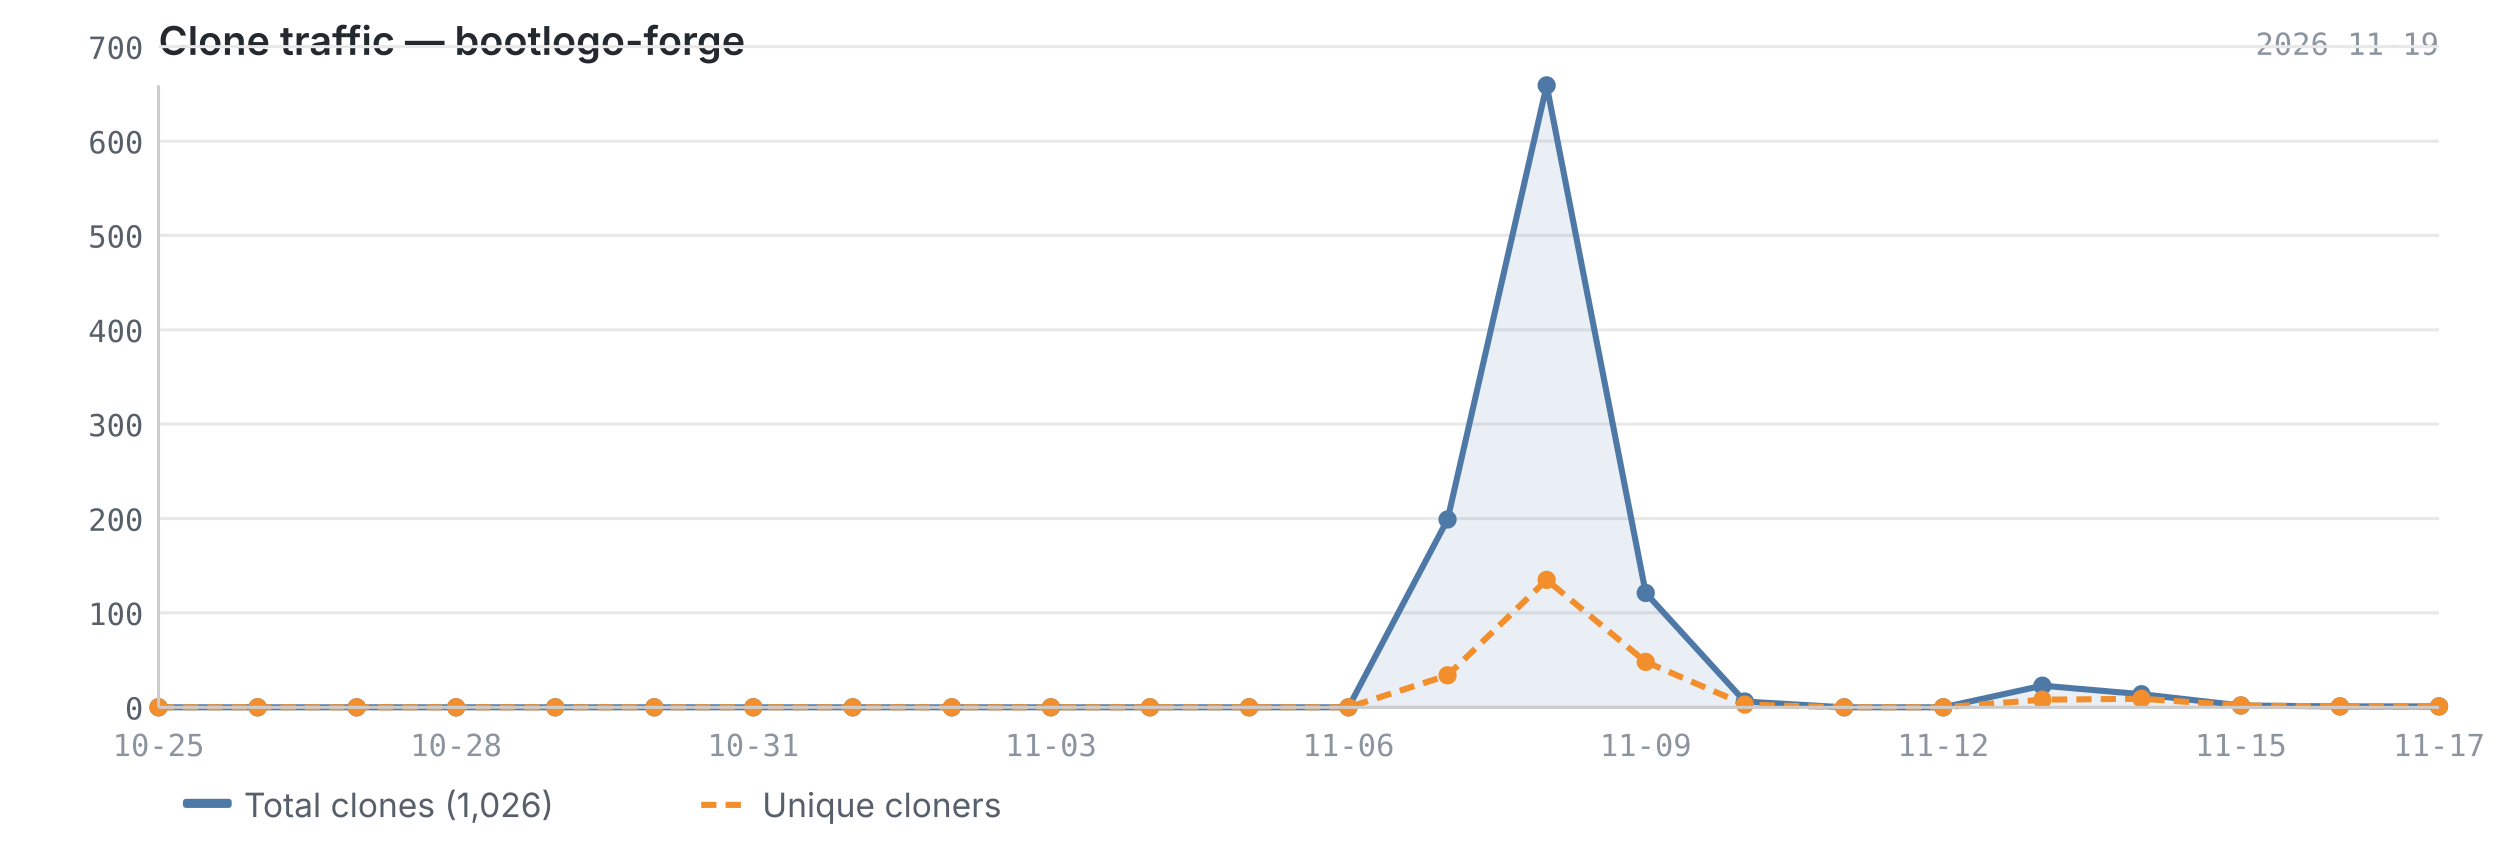
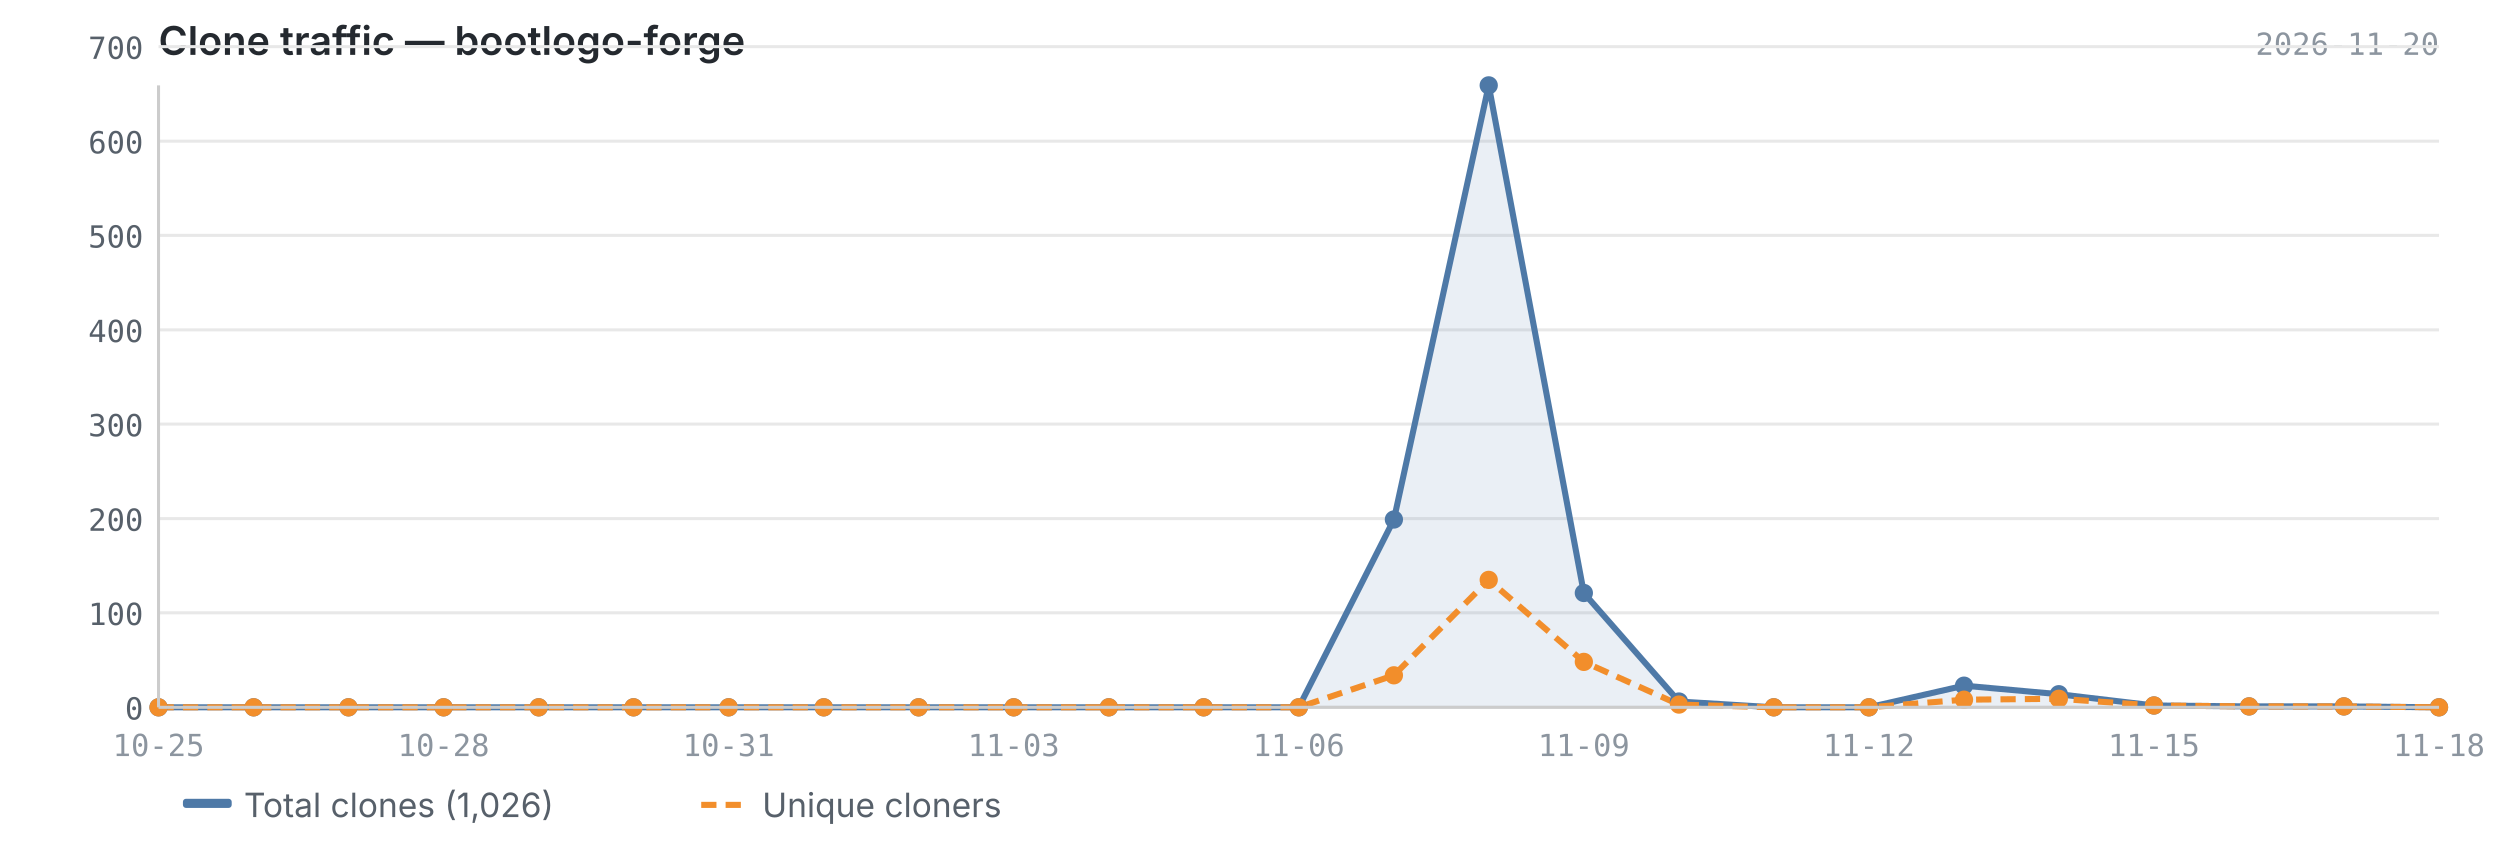
<svg xmlns="http://www.w3.org/2000/svg" viewBox="0 0 820 280" width="820" height="280">
  <text x="52" y="18" font-size="13" font-weight="600" fill="#24292f" font-family="-apple-system, BlinkMacSystemFont, 'Segoe UI', sans-serif">Clone traffic — bootlogo-forge</text>
-   <text x="800" y="18" font-size="10" fill="#8c959f" font-family="ui-monospace, SFMono-Regular, 'SF Mono', Menlo, monospace" text-anchor="end">2026-11-19</text>
+   <text x="800" y="18" font-size="10" fill="#8c959f" font-family="ui-monospace, SFMono-Regular, 'SF Mono', Menlo, monospace" text-anchor="end">2026-11-20</text>
  <line x1="52" y1="232.0" x2="800" y2="232.0" stroke="#e8e8e8" stroke-width="1" />
  <line x1="52" y1="201.0" x2="800" y2="201.0" stroke="#e8e8e8" stroke-width="1" />
  <line x1="52" y1="170.1" x2="800" y2="170.1" stroke="#e8e8e8" stroke-width="1" />
  <line x1="52" y1="139.1" x2="800" y2="139.1" stroke="#e8e8e8" stroke-width="1" />
  <line x1="52" y1="108.2" x2="800" y2="108.2" stroke="#e8e8e8" stroke-width="1" />
  <line x1="52" y1="77.2" x2="800" y2="77.2" stroke="#e8e8e8" stroke-width="1" />
  <line x1="52" y1="46.3" x2="800" y2="46.3" stroke="#e8e8e8" stroke-width="1" />
  <line x1="52" y1="15.3" x2="800" y2="15.3" stroke="#e8e8e8" stroke-width="1" />
-   <path d="M52.0,232.0 L52.0,232.0 L84.5,232.0 L117.0,232.0 L149.6,232.0 L182.1,232.0 L214.6,232.0 L247.1,232.0 L279.7,232.0 L312.2,232.0 L344.7,232.0 L377.2,232.0 L409.7,232.0 L442.3,232.0 L474.8,170.4 L507.3,28.0 L539.8,194.5 L572.3,230.1 L604.9,232.0 L637.4,232.0 L669.9,224.9 L702.4,227.7 L735.0,231.4 L767.5,231.7 L800.0,231.7 L800.0,232.0 L52.0,232.0Z" fill="#4e79a7" opacity="0.12" />
-   <polyline points="52.0,232.0 84.5,232.0 117.0,232.0 149.6,232.0 182.1,232.0 214.6,232.0 247.1,232.0 279.7,232.0 312.2,232.0 344.7,232.0 377.2,232.0 409.7,232.0 442.3,232.0 474.8,170.4 507.3,28.0 539.8,194.5 572.3,230.1 604.9,232.0 637.4,232.0 669.9,224.9 702.4,227.7 735.0,231.4 767.5,231.7 800.0,231.7" fill="none" stroke="#4e79a7" stroke-width="2" stroke-linejoin="round" />
-   <polyline points="52.0,232.0 84.5,232.0 117.0,232.0 149.6,232.0 182.1,232.0 214.6,232.0 247.1,232.0 279.7,232.0 312.2,232.0 344.7,232.0 377.2,232.0 409.7,232.0 442.3,232.0 474.8,221.5 507.3,190.2 539.8,217.1 572.3,231.1 604.9,232.0 637.4,232.0 669.9,229.5 702.4,229.2 735.0,231.4 767.5,231.7 800.0,231.7" fill="none" stroke="#f28e2b" stroke-width="2" stroke-linejoin="round" stroke-dasharray="5,3" />
+   <path d="M52.0,232.0 L52.0,232.0 L83.2,232.0 L114.3,232.0 L145.5,232.0 L176.7,232.0 L207.8,232.0 L239.0,232.0 L270.2,232.0 L301.3,232.0 L332.5,232.0 L363.7,232.0 L394.8,232.0 L426.0,232.0 L457.2,170.4 L488.3,28.0 L519.5,194.5 L550.7,230.1 L581.8,232.0 L613.0,232.0 L644.2,224.9 L675.3,227.7 L706.5,231.4 L737.7,231.7 L768.8,231.7 L800.0,232.0 L800.0,232.0 L52.0,232.0Z" fill="#4e79a7" opacity="0.12" />
+   <polyline points="52.0,232.0 83.2,232.0 114.3,232.0 145.5,232.0 176.7,232.0 207.8,232.0 239.0,232.0 270.2,232.0 301.3,232.0 332.5,232.0 363.7,232.0 394.8,232.0 426.0,232.0 457.2,170.4 488.3,28.0 519.5,194.5 550.7,230.1 581.8,232.0 613.0,232.0 644.2,224.9 675.3,227.7 706.5,231.4 737.7,231.7 768.8,231.7 800.0,232.0" fill="none" stroke="#4e79a7" stroke-width="2" stroke-linejoin="round" />
+   <polyline points="52.0,232.0 83.2,232.0 114.3,232.0 145.5,232.0 176.7,232.0 207.8,232.0 239.0,232.0 270.2,232.0 301.3,232.0 332.5,232.0 363.7,232.0 394.8,232.0 426.0,232.0 457.2,221.5 488.3,190.2 519.5,217.1 550.7,231.1 581.8,232.0 613.0,232.0 644.2,229.5 675.3,229.2 706.5,231.4 737.7,231.7 768.8,231.7 800.0,232.0" fill="none" stroke="#f28e2b" stroke-width="2" stroke-linejoin="round" stroke-dasharray="5,3" />
  <circle cx="52.0" cy="232.0" r="3" fill="#4e79a7" />
-   <circle cx="84.5" cy="232.0" r="3" fill="#4e79a7" />
-   <circle cx="117.0" cy="232.0" r="3" fill="#4e79a7" />
-   <circle cx="149.6" cy="232.0" r="3" fill="#4e79a7" />
-   <circle cx="182.1" cy="232.0" r="3" fill="#4e79a7" />
-   <circle cx="214.6" cy="232.0" r="3" fill="#4e79a7" />
-   <circle cx="247.1" cy="232.0" r="3" fill="#4e79a7" />
-   <circle cx="279.7" cy="232.0" r="3" fill="#4e79a7" />
-   <circle cx="312.2" cy="232.0" r="3" fill="#4e79a7" />
-   <circle cx="344.7" cy="232.0" r="3" fill="#4e79a7" />
-   <circle cx="377.2" cy="232.0" r="3" fill="#4e79a7" />
-   <circle cx="409.7" cy="232.0" r="3" fill="#4e79a7" />
-   <circle cx="442.3" cy="232.0" r="3" fill="#4e79a7" />
-   <circle cx="474.8" cy="170.4" r="3" fill="#4e79a7" />
-   <circle cx="507.3" cy="28.0" r="3" fill="#4e79a7" />
-   <circle cx="539.8" cy="194.5" r="3" fill="#4e79a7" />
-   <circle cx="572.3" cy="230.1" r="3" fill="#4e79a7" />
-   <circle cx="604.9" cy="232.0" r="3" fill="#4e79a7" />
-   <circle cx="637.4" cy="232.0" r="3" fill="#4e79a7" />
-   <circle cx="669.9" cy="224.9" r="3" fill="#4e79a7" />
-   <circle cx="702.4" cy="227.7" r="3" fill="#4e79a7" />
-   <circle cx="735.0" cy="231.4" r="3" fill="#4e79a7" />
-   <circle cx="767.5" cy="231.7" r="3" fill="#4e79a7" />
-   <circle cx="800.0" cy="231.7" r="3" fill="#4e79a7" />
+   <circle cx="83.2" cy="232.0" r="3" fill="#4e79a7" />
+   <circle cx="114.3" cy="232.0" r="3" fill="#4e79a7" />
+   <circle cx="145.5" cy="232.0" r="3" fill="#4e79a7" />
+   <circle cx="176.7" cy="232.0" r="3" fill="#4e79a7" />
+   <circle cx="207.8" cy="232.0" r="3" fill="#4e79a7" />
+   <circle cx="239.0" cy="232.0" r="3" fill="#4e79a7" />
+   <circle cx="270.2" cy="232.0" r="3" fill="#4e79a7" />
+   <circle cx="301.3" cy="232.0" r="3" fill="#4e79a7" />
+   <circle cx="332.5" cy="232.0" r="3" fill="#4e79a7" />
+   <circle cx="363.7" cy="232.0" r="3" fill="#4e79a7" />
+   <circle cx="394.8" cy="232.0" r="3" fill="#4e79a7" />
+   <circle cx="426.0" cy="232.0" r="3" fill="#4e79a7" />
+   <circle cx="457.2" cy="170.4" r="3" fill="#4e79a7" />
+   <circle cx="488.3" cy="28.0" r="3" fill="#4e79a7" />
+   <circle cx="519.5" cy="194.5" r="3" fill="#4e79a7" />
+   <circle cx="550.7" cy="230.1" r="3" fill="#4e79a7" />
+   <circle cx="581.8" cy="232.0" r="3" fill="#4e79a7" />
+   <circle cx="613.0" cy="232.0" r="3" fill="#4e79a7" />
+   <circle cx="644.2" cy="224.9" r="3" fill="#4e79a7" />
+   <circle cx="675.3" cy="227.7" r="3" fill="#4e79a7" />
+   <circle cx="706.5" cy="231.4" r="3" fill="#4e79a7" />
+   <circle cx="737.7" cy="231.7" r="3" fill="#4e79a7" />
+   <circle cx="768.8" cy="231.7" r="3" fill="#4e79a7" />
+   <circle cx="800.0" cy="232.0" r="3" fill="#4e79a7" />
  <circle cx="52.0" cy="232.0" r="3" fill="#f28e2b" />
-   <circle cx="84.5" cy="232.0" r="3" fill="#f28e2b" />
-   <circle cx="117.0" cy="232.0" r="3" fill="#f28e2b" />
-   <circle cx="149.6" cy="232.0" r="3" fill="#f28e2b" />
-   <circle cx="182.1" cy="232.0" r="3" fill="#f28e2b" />
-   <circle cx="214.6" cy="232.0" r="3" fill="#f28e2b" />
-   <circle cx="247.1" cy="232.0" r="3" fill="#f28e2b" />
-   <circle cx="279.7" cy="232.0" r="3" fill="#f28e2b" />
-   <circle cx="312.2" cy="232.0" r="3" fill="#f28e2b" />
-   <circle cx="344.7" cy="232.0" r="3" fill="#f28e2b" />
-   <circle cx="377.2" cy="232.0" r="3" fill="#f28e2b" />
-   <circle cx="409.7" cy="232.0" r="3" fill="#f28e2b" />
-   <circle cx="442.3" cy="232.0" r="3" fill="#f28e2b" />
-   <circle cx="474.8" cy="221.5" r="3" fill="#f28e2b" />
-   <circle cx="507.3" cy="190.2" r="3" fill="#f28e2b" />
-   <circle cx="539.8" cy="217.1" r="3" fill="#f28e2b" />
-   <circle cx="572.3" cy="231.1" r="3" fill="#f28e2b" />
-   <circle cx="604.9" cy="232.0" r="3" fill="#f28e2b" />
-   <circle cx="637.4" cy="232.0" r="3" fill="#f28e2b" />
-   <circle cx="669.9" cy="229.5" r="3" fill="#f28e2b" />
-   <circle cx="702.4" cy="229.2" r="3" fill="#f28e2b" />
-   <circle cx="735.0" cy="231.4" r="3" fill="#f28e2b" />
-   <circle cx="767.5" cy="231.7" r="3" fill="#f28e2b" />
-   <circle cx="800.0" cy="231.7" r="3" fill="#f28e2b" />
+   <circle cx="83.2" cy="232.0" r="3" fill="#f28e2b" />
+   <circle cx="114.3" cy="232.0" r="3" fill="#f28e2b" />
+   <circle cx="145.5" cy="232.0" r="3" fill="#f28e2b" />
+   <circle cx="176.7" cy="232.0" r="3" fill="#f28e2b" />
+   <circle cx="207.8" cy="232.0" r="3" fill="#f28e2b" />
+   <circle cx="239.0" cy="232.0" r="3" fill="#f28e2b" />
+   <circle cx="270.2" cy="232.0" r="3" fill="#f28e2b" />
+   <circle cx="301.3" cy="232.0" r="3" fill="#f28e2b" />
+   <circle cx="332.5" cy="232.0" r="3" fill="#f28e2b" />
+   <circle cx="363.7" cy="232.0" r="3" fill="#f28e2b" />
+   <circle cx="394.8" cy="232.0" r="3" fill="#f28e2b" />
+   <circle cx="426.0" cy="232.0" r="3" fill="#f28e2b" />
+   <circle cx="457.2" cy="221.5" r="3" fill="#f28e2b" />
+   <circle cx="488.3" cy="190.2" r="3" fill="#f28e2b" />
+   <circle cx="519.5" cy="217.1" r="3" fill="#f28e2b" />
+   <circle cx="550.7" cy="231.1" r="3" fill="#f28e2b" />
+   <circle cx="581.8" cy="232.0" r="3" fill="#f28e2b" />
+   <circle cx="613.0" cy="232.0" r="3" fill="#f28e2b" />
+   <circle cx="644.2" cy="229.5" r="3" fill="#f28e2b" />
+   <circle cx="675.3" cy="229.2" r="3" fill="#f28e2b" />
+   <circle cx="706.5" cy="231.4" r="3" fill="#f28e2b" />
+   <circle cx="737.7" cy="231.7" r="3" fill="#f28e2b" />
+   <circle cx="768.8" cy="231.7" r="3" fill="#f28e2b" />
+   <circle cx="800.0" cy="232.0" r="3" fill="#f28e2b" />
  <line x1="52" y1="28" x2="52" y2="232" stroke="#cccccc" stroke-width="1" />
  <line x1="52" y1="232" x2="800" y2="232" stroke="#cccccc" stroke-width="1" />
  <text x="47" y="236.0" text-anchor="end" font-size="10" fill="#57606a" font-family="ui-monospace, SFMono-Regular, 'SF Mono', Menlo, monospace">0</text>
  <text x="47" y="205.0" text-anchor="end" font-size="10" fill="#57606a" font-family="ui-monospace, SFMono-Regular, 'SF Mono', Menlo, monospace">100</text>
  <text x="47" y="174.1" text-anchor="end" font-size="10" fill="#57606a" font-family="ui-monospace, SFMono-Regular, 'SF Mono', Menlo, monospace">200</text>
  <text x="47" y="143.1" text-anchor="end" font-size="10" fill="#57606a" font-family="ui-monospace, SFMono-Regular, 'SF Mono', Menlo, monospace">300</text>
  <text x="47" y="112.2" text-anchor="end" font-size="10" fill="#57606a" font-family="ui-monospace, SFMono-Regular, 'SF Mono', Menlo, monospace">400</text>
  <text x="47" y="81.2" text-anchor="end" font-size="10" fill="#57606a" font-family="ui-monospace, SFMono-Regular, 'SF Mono', Menlo, monospace">500</text>
  <text x="47" y="50.3" text-anchor="end" font-size="10" fill="#57606a" font-family="ui-monospace, SFMono-Regular, 'SF Mono', Menlo, monospace">600</text>
  <text x="47" y="19.3" text-anchor="end" font-size="10" fill="#57606a" font-family="ui-monospace, SFMono-Regular, 'SF Mono', Menlo, monospace">700</text>
  <text x="52.0" y="248" text-anchor="middle" font-size="10" fill="#8c959f" font-family="ui-monospace, SFMono-Regular, 'SF Mono', Menlo, monospace">10-25</text>
-   <text x="149.6" y="248" text-anchor="middle" font-size="10" fill="#8c959f" font-family="ui-monospace, SFMono-Regular, 'SF Mono', Menlo, monospace">10-28</text>
-   <text x="247.1" y="248" text-anchor="middle" font-size="10" fill="#8c959f" font-family="ui-monospace, SFMono-Regular, 'SF Mono', Menlo, monospace">10-31</text>
-   <text x="344.7" y="248" text-anchor="middle" font-size="10" fill="#8c959f" font-family="ui-monospace, SFMono-Regular, 'SF Mono', Menlo, monospace">11-03</text>
-   <text x="442.3" y="248" text-anchor="middle" font-size="10" fill="#8c959f" font-family="ui-monospace, SFMono-Regular, 'SF Mono', Menlo, monospace">11-06</text>
-   <text x="539.8" y="248" text-anchor="middle" font-size="10" fill="#8c959f" font-family="ui-monospace, SFMono-Regular, 'SF Mono', Menlo, monospace">11-09</text>
-   <text x="637.4" y="248" text-anchor="middle" font-size="10" fill="#8c959f" font-family="ui-monospace, SFMono-Regular, 'SF Mono', Menlo, monospace">11-12</text>
-   <text x="735.0" y="248" text-anchor="middle" font-size="10" fill="#8c959f" font-family="ui-monospace, SFMono-Regular, 'SF Mono', Menlo, monospace">11-15</text>
-   <text x="800.0" y="248" text-anchor="middle" font-size="10" fill="#8c959f" font-family="ui-monospace, SFMono-Regular, 'SF Mono', Menlo, monospace">11-17</text>
+   <text x="145.5" y="248" text-anchor="middle" font-size="10" fill="#8c959f" font-family="ui-monospace, SFMono-Regular, 'SF Mono', Menlo, monospace">10-28</text>
+   <text x="239.0" y="248" text-anchor="middle" font-size="10" fill="#8c959f" font-family="ui-monospace, SFMono-Regular, 'SF Mono', Menlo, monospace">10-31</text>
+   <text x="332.5" y="248" text-anchor="middle" font-size="10" fill="#8c959f" font-family="ui-monospace, SFMono-Regular, 'SF Mono', Menlo, monospace">11-03</text>
+   <text x="426.0" y="248" text-anchor="middle" font-size="10" fill="#8c959f" font-family="ui-monospace, SFMono-Regular, 'SF Mono', Menlo, monospace">11-06</text>
+   <text x="519.5" y="248" text-anchor="middle" font-size="10" fill="#8c959f" font-family="ui-monospace, SFMono-Regular, 'SF Mono', Menlo, monospace">11-09</text>
+   <text x="613.0" y="248" text-anchor="middle" font-size="10" fill="#8c959f" font-family="ui-monospace, SFMono-Regular, 'SF Mono', Menlo, monospace">11-12</text>
+   <text x="706.5" y="248" text-anchor="middle" font-size="10" fill="#8c959f" font-family="ui-monospace, SFMono-Regular, 'SF Mono', Menlo, monospace">11-15</text>
+   <text x="800.0" y="248" text-anchor="middle" font-size="10" fill="#8c959f" font-family="ui-monospace, SFMono-Regular, 'SF Mono', Menlo, monospace">11-18</text>
  <rect x="60" y="262" width="16" height="3" fill="#4e79a7" rx="1" />
  <text x="80" y="268" font-size="11" fill="#57606a" font-family="-apple-system, BlinkMacSystemFont, 'Segoe UI', sans-serif">Total clones (1,026)</text>
  <line x1="230" y1="264" x2="246" y2="264" stroke="#f28e2b" stroke-width="2" stroke-dasharray="5,3" />
  <text x="250" y="268" font-size="11" fill="#57606a" font-family="-apple-system, BlinkMacSystemFont, 'Segoe UI', sans-serif">Unique cloners</text>
</svg>
